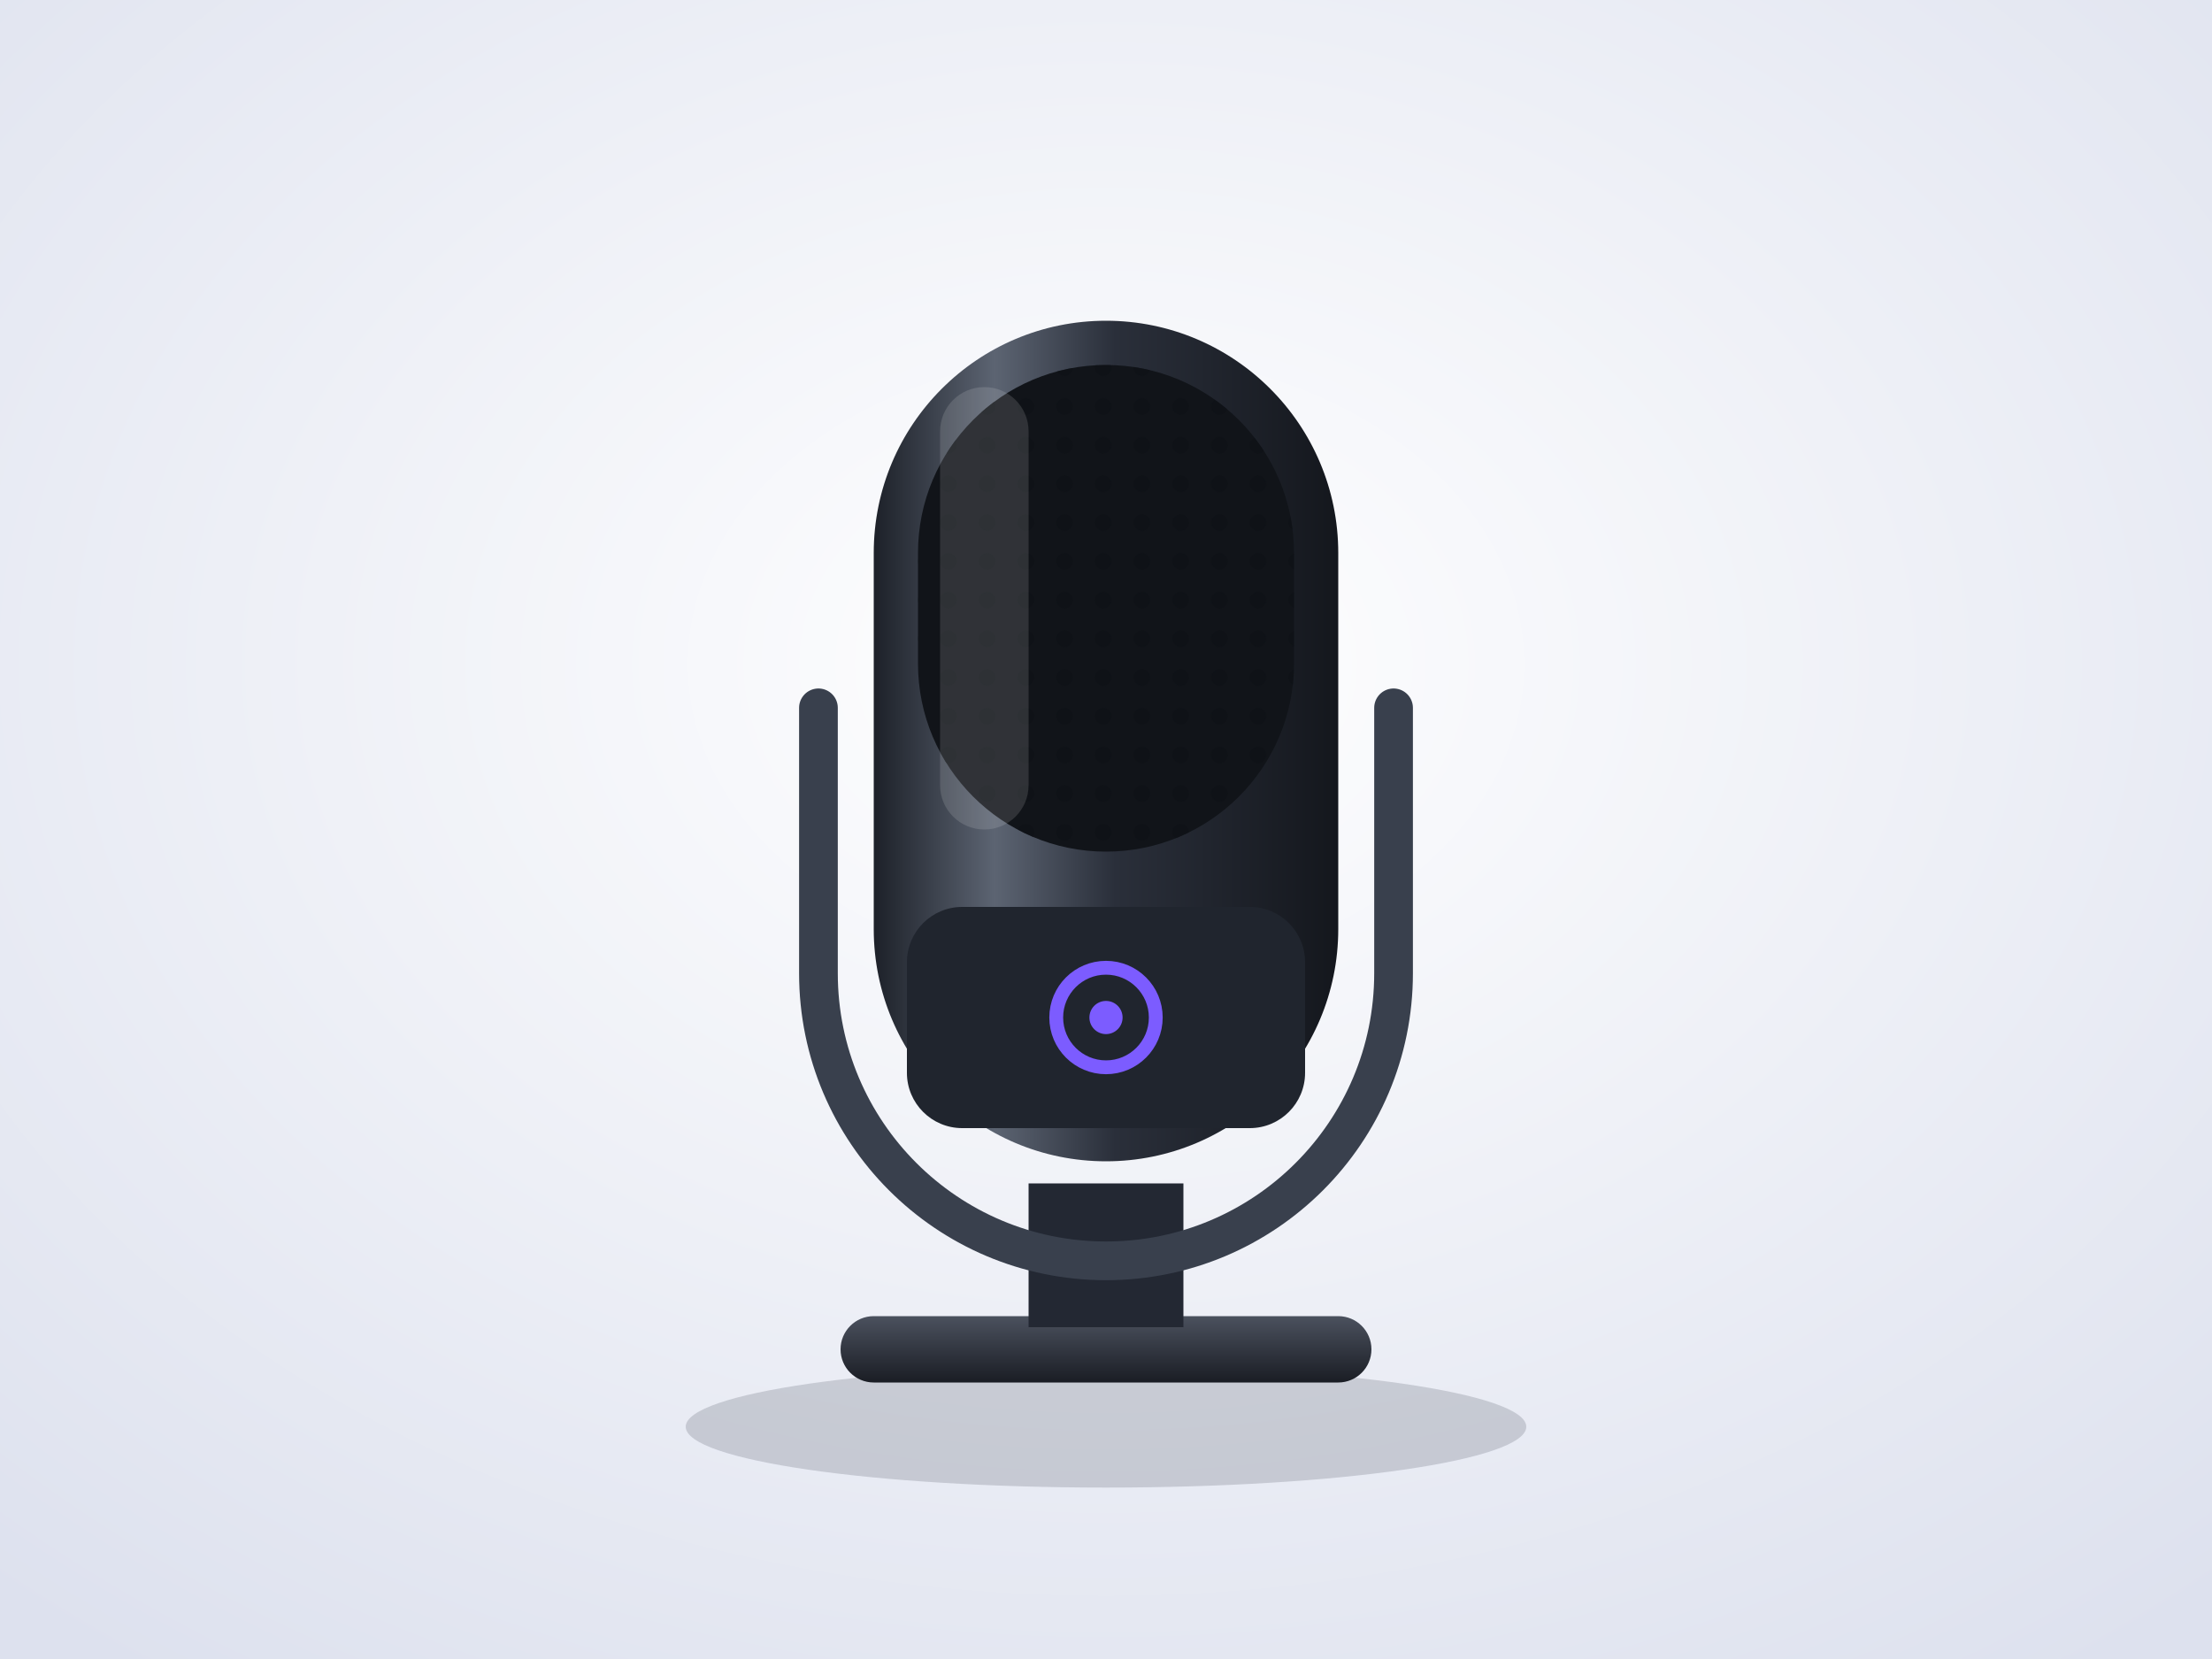
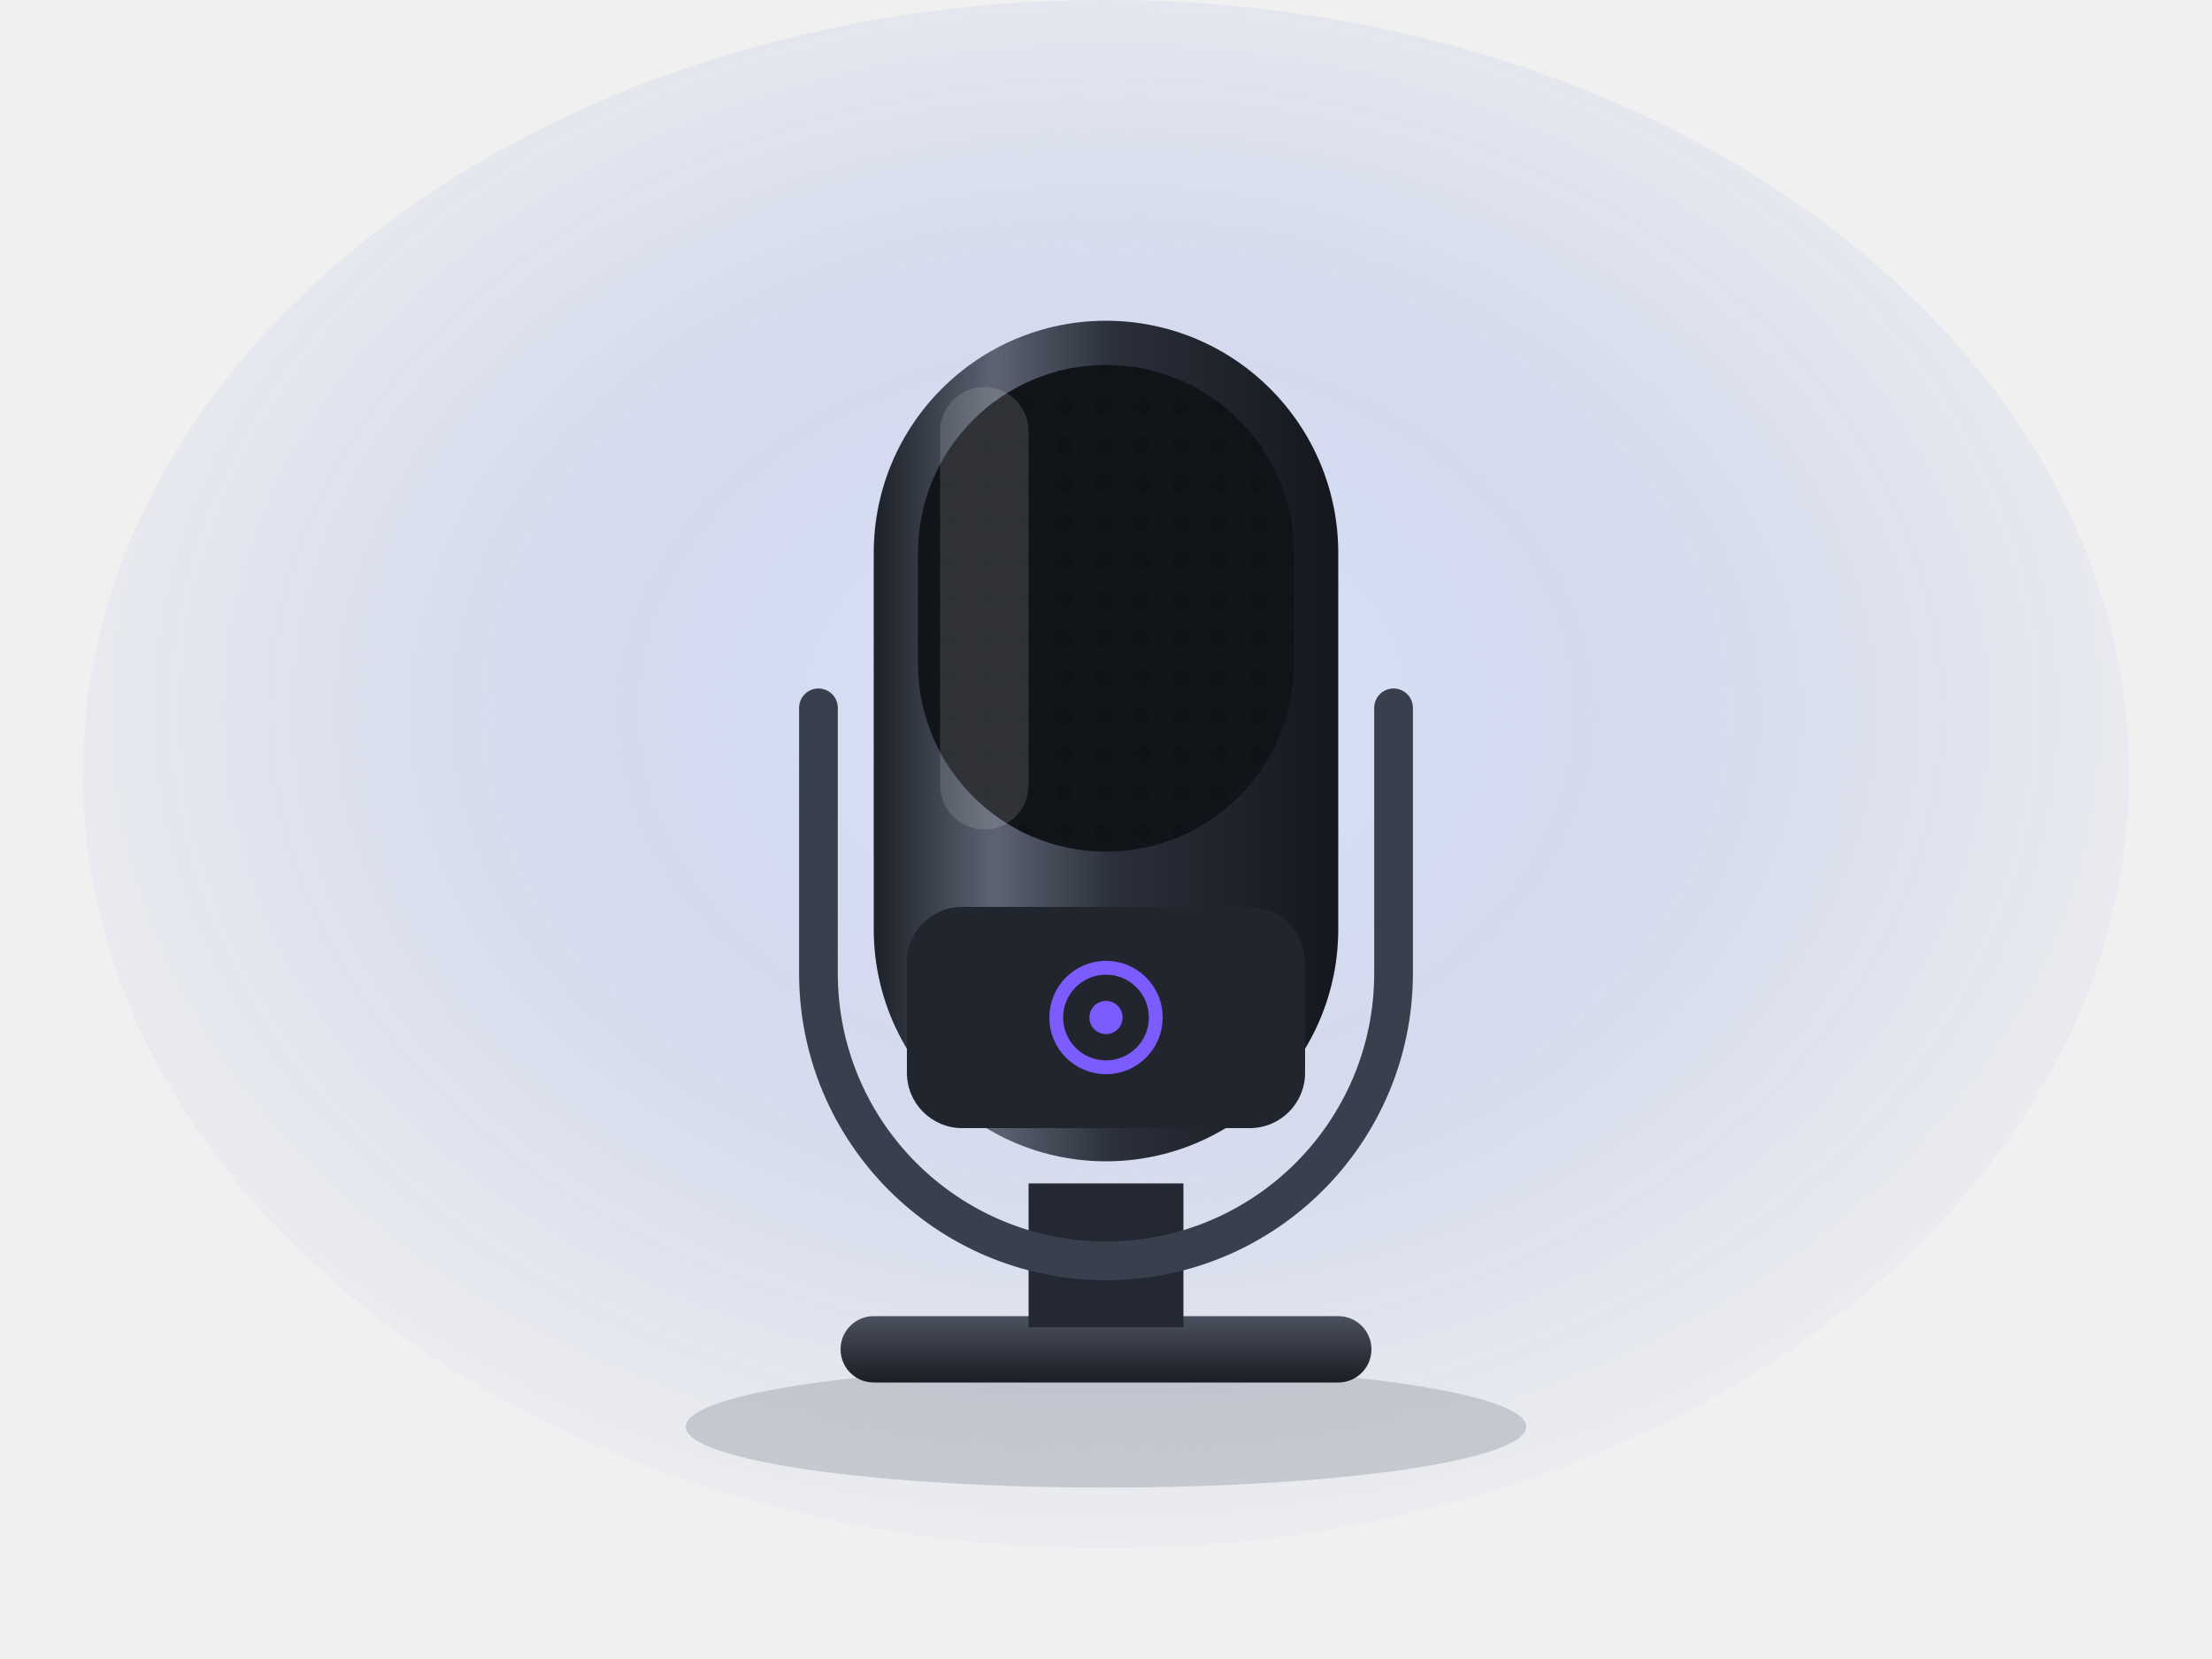
<svg xmlns="http://www.w3.org/2000/svg" viewBox="0 0 400 300" role="img" aria-label="Microfone USB de estúdio">
  <defs>
-     <radialGradient id="bg" cx="50%" cy="40%" r="75%">
-       <stop offset="0%" stop-color="#fff" />
-       <stop offset="100%" stop-color="#dde1ee" />
+     <radialGradient id="halo" cx="50%" cy="46%" r="58%">
+       <stop offset="0%" stop-color="#dce6ff" stop-opacity=".88" />
+       <stop offset="55%" stop-color="#aab9e8" stop-opacity=".34" />
+       <stop offset="100%" stop-color="#aab9e8" stop-opacity="0" />
    </radialGradient>
+   </defs>
+   <ellipse cx="200" cy="140" rx="185" ry="140" fill="url(#halo)" />
+   <defs>
    <linearGradient id="metal" x1="0" y1="0" x2="1" y2="0">
      <stop offset="0%" stop-color="#1d2129" />
      <stop offset="26%" stop-color="#5c6472" />
      <stop offset="52%" stop-color="#2a2f3a" />
      <stop offset="100%" stop-color="#14171d" />
    </linearGradient>
    <linearGradient id="base" x1="0" y1="0" x2="0" y2="1">
      <stop offset="0%" stop-color="#4b515e" />
      <stop offset="100%" stop-color="#1a1d24" />
    </linearGradient>
    <pattern id="grade" width="7" height="7" patternUnits="userSpaceOnUse">
      <circle cx="3.5" cy="3.5" r="1.5" fill="#0d1015" opacity=".6" />
    </pattern>
  </defs>
-   <rect width="400" height="300" fill="url(#bg)" />
  <ellipse cx="200" cy="258" rx="76" ry="11" fill="#0b1020" opacity=".16" />
  <rect x="152" y="238" width="96" height="12" rx="6" fill="url(#base)" />
  <path d="M186 214 h28 v26 h-28 z" fill="#232833" />
  <path d="M148 128 v48 a52 52 0 0 0 104 0 v-48" fill="none" stroke="#39404d" stroke-width="7" stroke-linecap="round" />
  <rect x="158" y="58" width="84" height="152" rx="42" fill="url(#metal)" />
  <rect x="166" y="66" width="68" height="88" rx="34" fill="#111419" />
  <rect x="166" y="66" width="68" height="88" rx="34" fill="url(#grade)" />
  <rect x="164" y="164" width="72" height="40" rx="10" fill="#20252e" />
  <circle cx="200" cy="184" r="9" fill="none" stroke="#7c5cff" stroke-width="2.5" />
  <circle cx="200" cy="184" r="3" fill="#7c5cff" />
  <rect x="170" y="70" width="16" height="80" rx="8" fill="#fff" opacity=".13" />
</svg>
